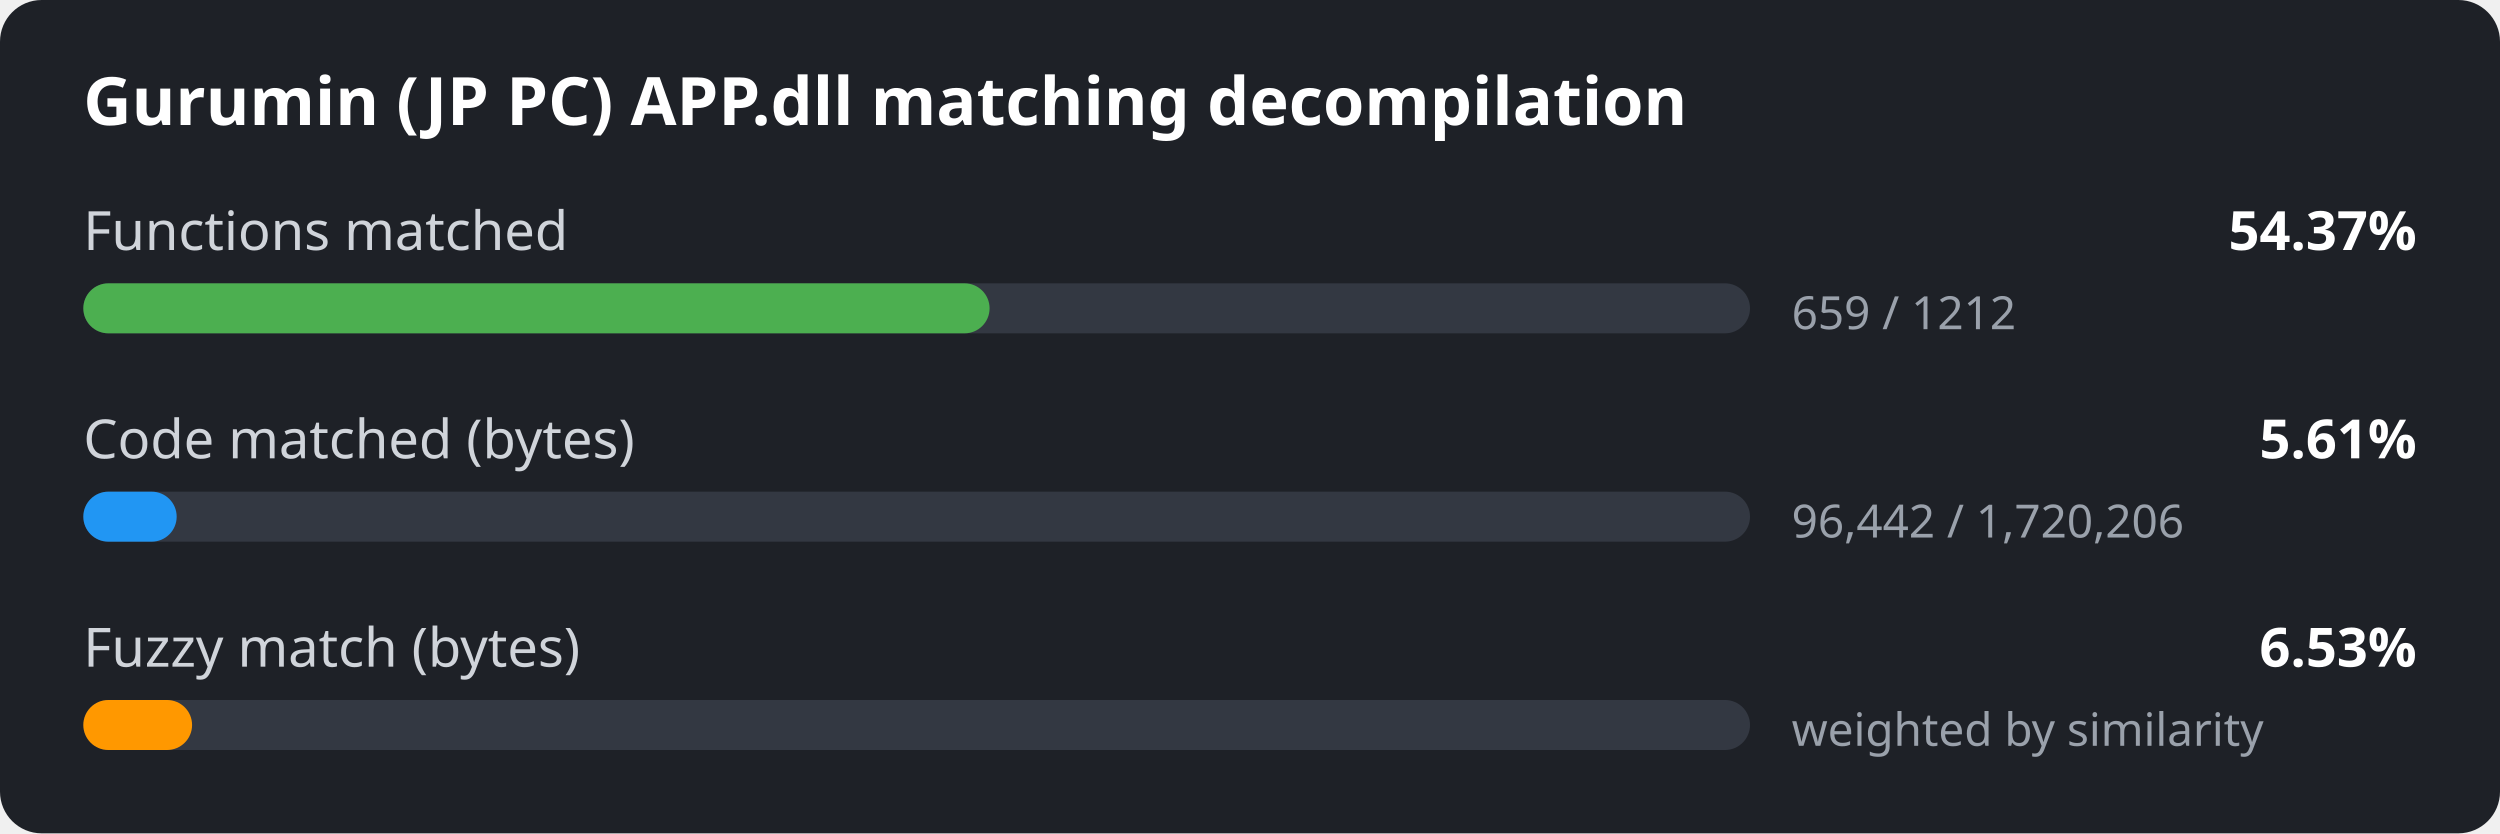
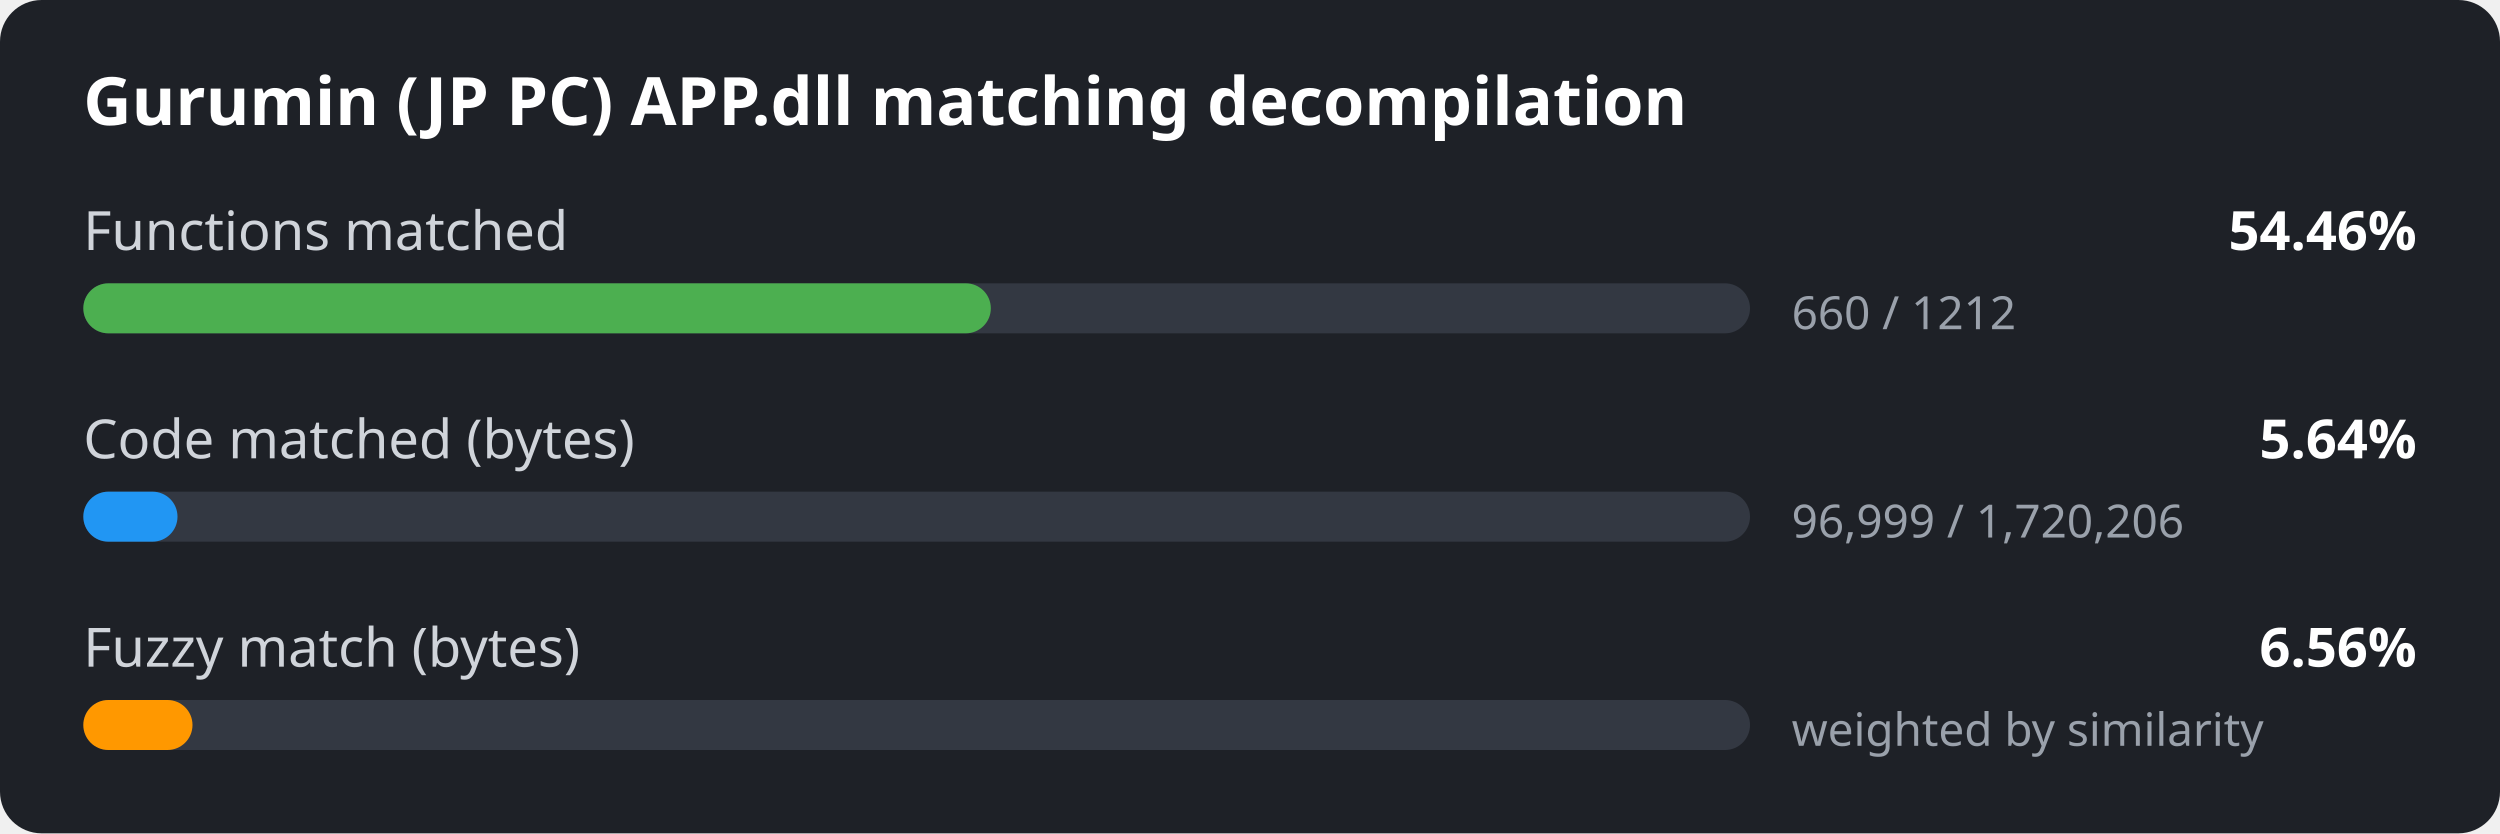
<svg xmlns="http://www.w3.org/2000/svg" width="600" height="200" viewBox="0 0 600 200">
  <style>
.bg { fill: #1e2127; }
.title { font: 600 16px sans-serif; fill: #ffffff; }
.label { font: 13px sans-serif; fill: #d0d4da; }
.value { font: 600 13px sans-serif; fill: #ffffff; }
.detail { font: 11px sans-serif; fill: #9aa1ab; }
.track { fill: #333842; }
</style>
  <rect width="600" height="200" rx="10" class="bg" />
  <text x="20" y="30" class="title">Gurumin (JP PC) APP.dll matching decompilation</text>
  <text x="20" y="60" class="label">Functions matched</text>
-   <text x="580" y="60" class="value" text-anchor="end">54.37%</text>
+   <text x="580" y="60" class="value" text-anchor="end">54.46%</text>
  <rect x="20" y="68" width="400" height="12" rx="6" class="track" />
-   <rect x="20" y="68" width="217.5" height="12" rx="6" fill="#4caf50" />
-   <text x="430" y="79" class="detail">659 / 1212</text>
+   <rect x="20" y="68" width="217.8" height="12" rx="6" fill="#4caf50" />
+   <text x="430" y="79" class="detail">660 / 1212</text>
  <text x="20" y="110" class="label">Code matched (bytes)</text>
-   <text x="580" y="110" class="value" text-anchor="end">5.61%</text>
+   <text x="580" y="110" class="value" text-anchor="end">5.64%</text>
  <rect x="20" y="118" width="400" height="12" rx="6" class="track" />
-   <rect x="20" y="118" width="22.4" height="12" rx="6" fill="#2196f3" />
-   <text x="430" y="129" class="detail">96,442 / 1,720,206</text>
+   <rect x="20" y="118" width="22.6" height="12" rx="6" fill="#2196f3" />
+   <text x="430" y="129" class="detail">96,999 / 1,720,206</text>
  <text x="20" y="160" class="label">Fuzzy match (bytes)</text>
-   <text x="580" y="160" class="value" text-anchor="end">6.53%</text>
+   <text x="580" y="160" class="value" text-anchor="end">6.56%</text>
  <rect x="20" y="168" width="400" height="12" rx="6" class="track" />
-   <rect x="20" y="168" width="26.1" height="12" rx="6" fill="#ff9800" />
+   <rect x="20" y="168" width="26.2" height="12" rx="6" fill="#ff9800" />
  <text x="430" y="179" class="detail">weighted by similarity</text>
</svg>
